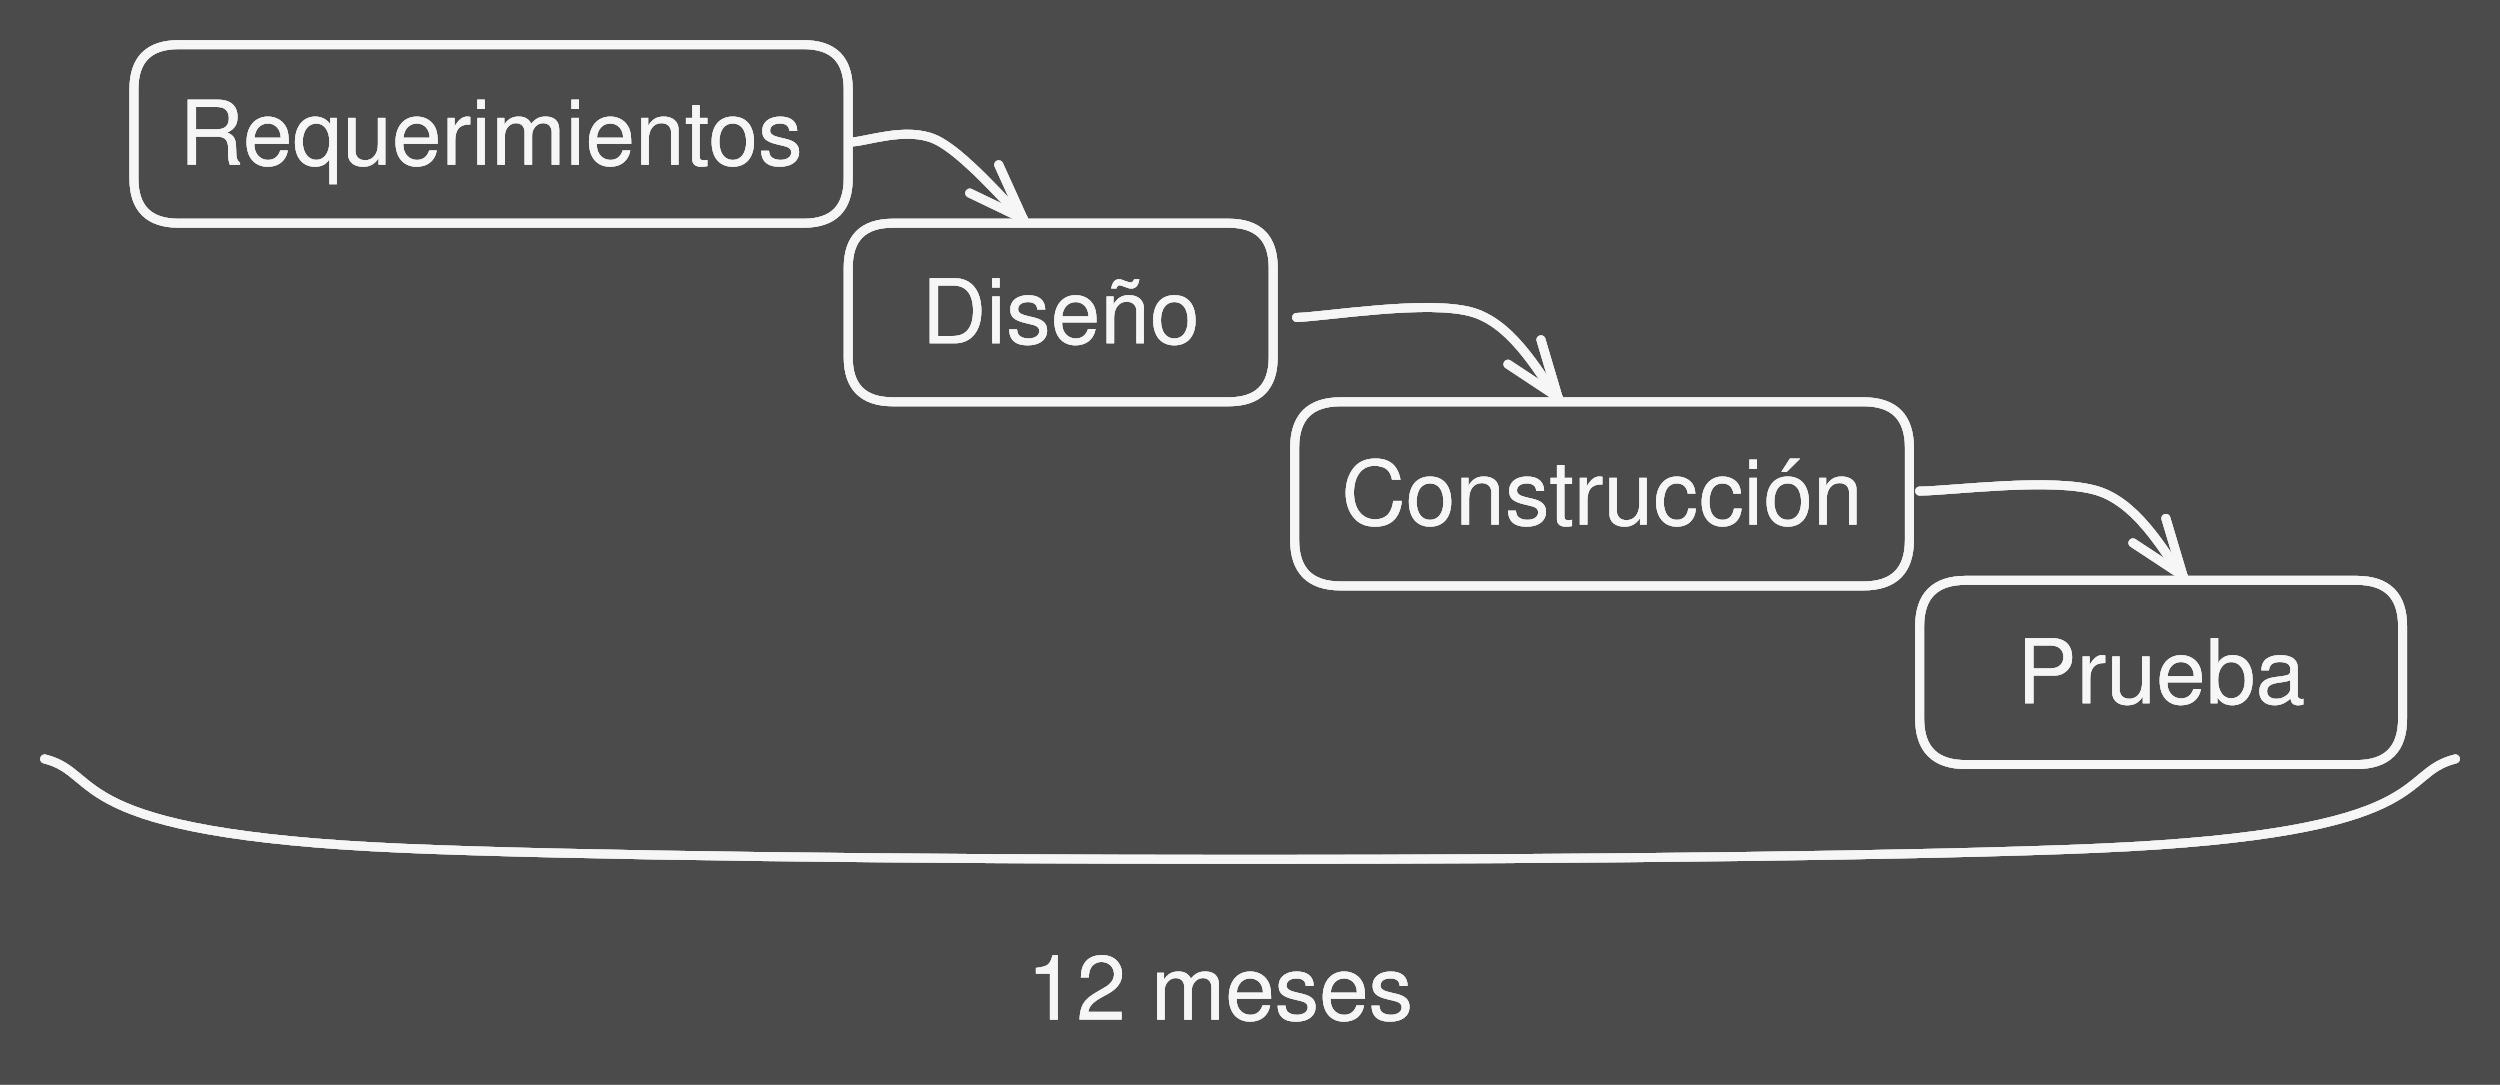
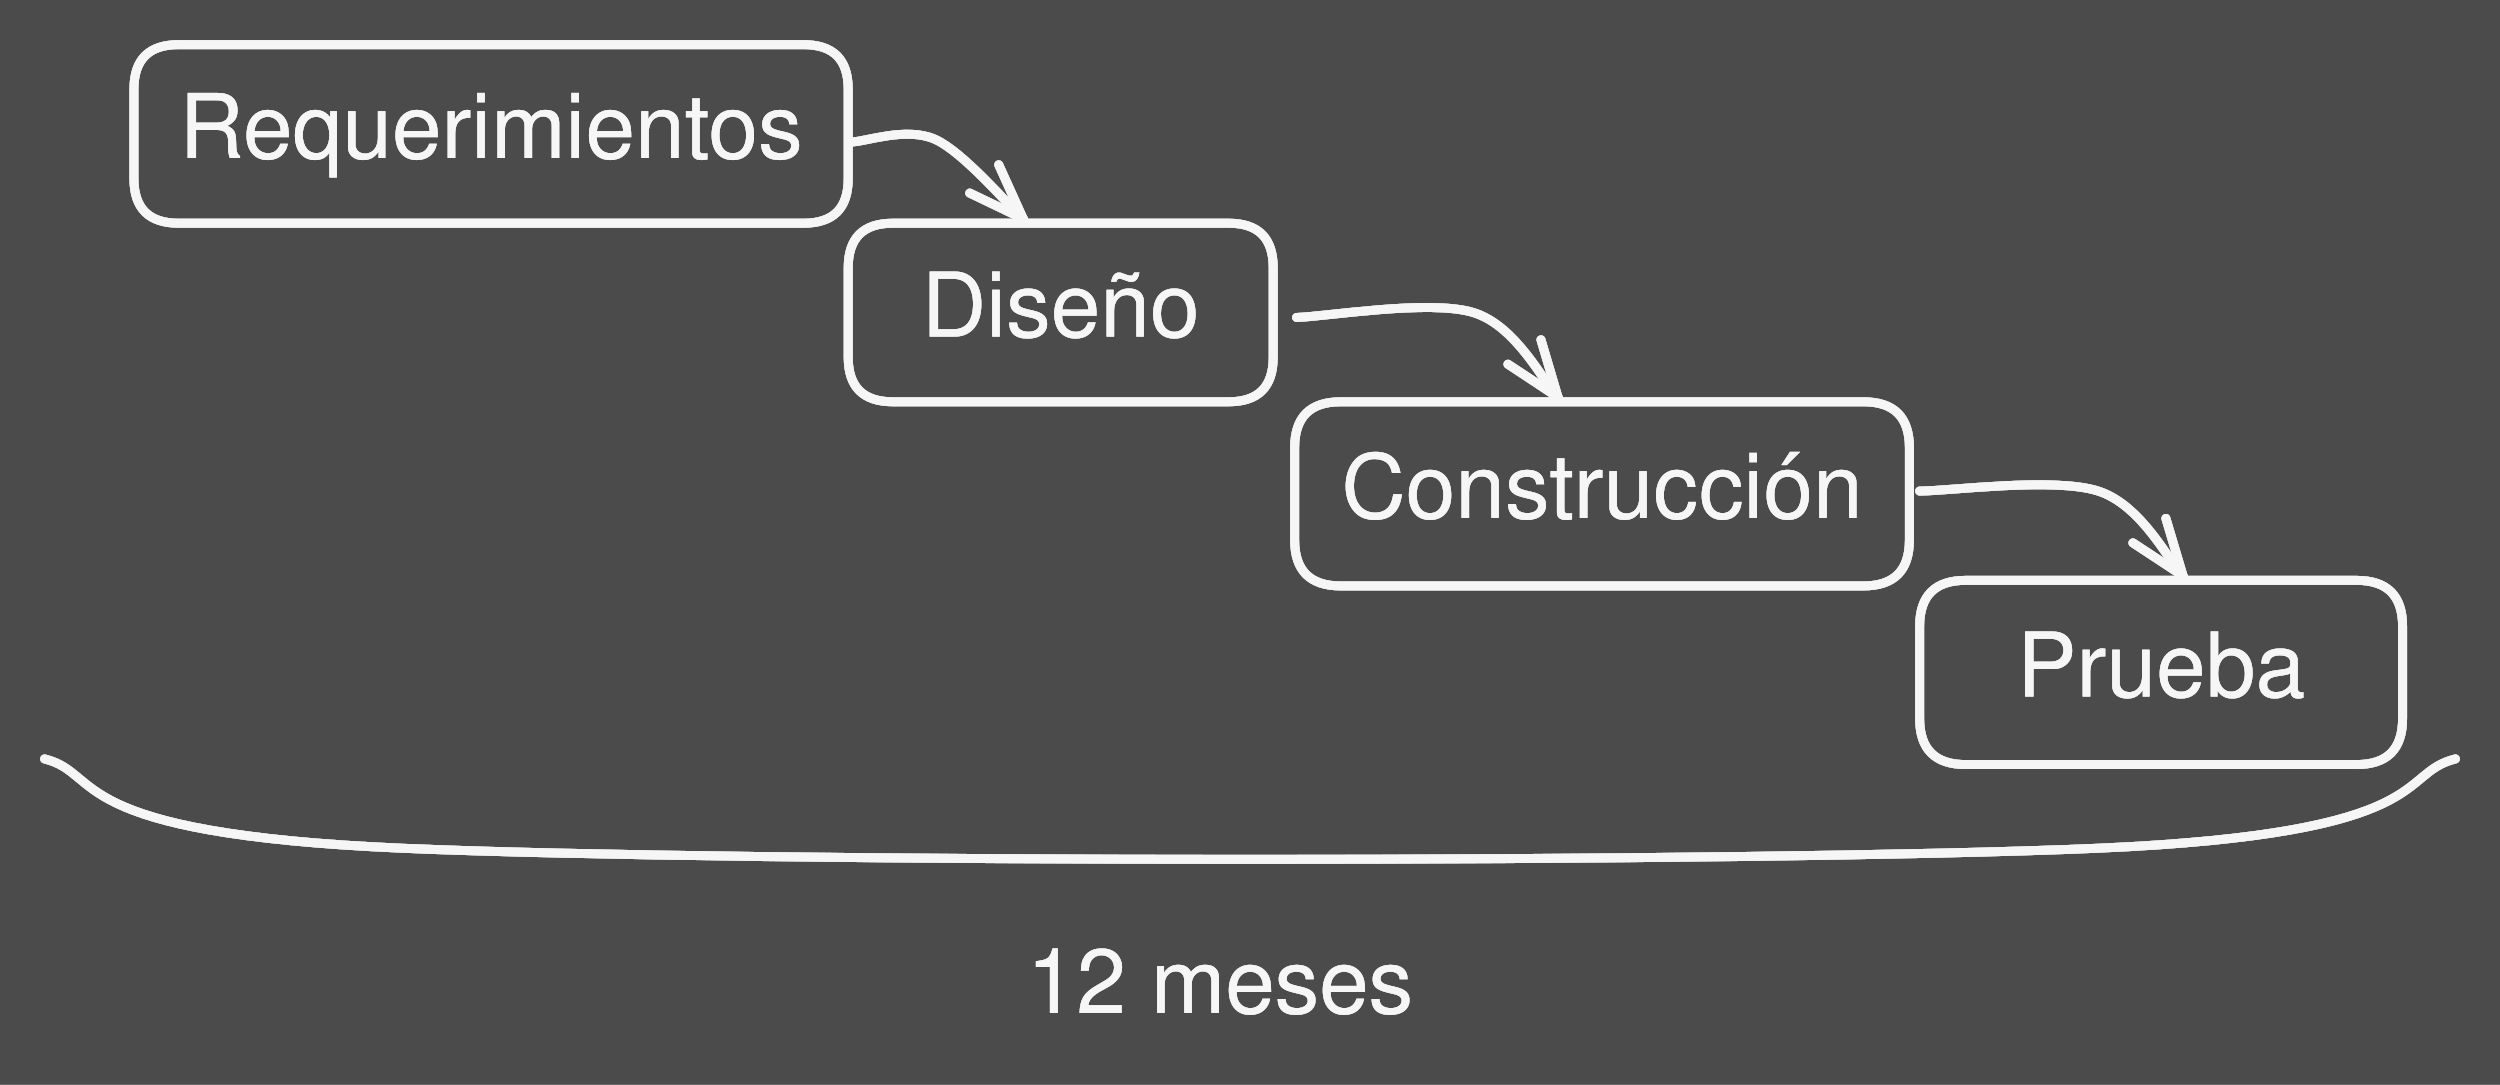
<svg xmlns="http://www.w3.org/2000/svg" version="1.1" viewBox="0 0 560 243" width="560" height="243" filter="invert(93%) hue-rotate(180deg)" class="excalidraw-svg">
  
-   eyJ2ZXJzaW9uIjoiMSIsImVuY29kaW5nIjoiYnN0cmluZyIsImNvbXByZXNzZWQiOnRydWUsImVuY29kZWQiOiJ4nOVb21LbSFx1MDAxMH3nKyj2NWjnfslcdTAwMWI2JEAum8SbJWFrKyVs2SjIkpHkXHUwMDE4ZytcdTAwMWa1tZ+QXHUwMDFm21x1MDAxZVx1MDAxOTySLFx1MDAxOUFsymxEXHUwMDE12DMjqae7zzkzLfH31vb2TjpcdTAwMWR5O0+3d7yrrlx1MDAxYvi92J3sPDHtX7w48aNcdTAwMTC6SPY9icZxN1x1MDAxYumORk9//TU6S/ye74bOsDc7wVx1MDAwYryhXHUwMDE3plx0XGb5XHUwMDEzvm9v/539zt1cIva6qVx1MDAxYlx1MDAwZVx1MDAwMi87IevK3YWRcuvrKMzuiFx1MDAxMdVcXFKC5XyEXHUwMDFm9ryrzFx1MDAxOGQv5if7YETq9aCj71x1MDAwNolne0zTTr+TnH16tf9cIp1ELlx1MDAxZJx+PGpjROzpfT9cYjrpNMhsTVwicIbtS9I4uvBO/F56fuORXFx73VlxNFx1MDAxZZyHXmJ8guat0cjt+uk0m5htnTkmP87Mb1x1MDAxNzPbMM1cdTAwMWFcdTAwMDQq3b1cdTAwMWRcdTAwMDVRbO7+XHUwMDBi9syPvf+Z271cdTAwMTiAXHUwMDExYW8+Jo3dMFx1MDAxObkxRMqOm1xcz0tzhyCEMCFIXCKKXHSfjzj3/MF5XG5DcuYkXuZp8KHiXFxCkOY95p6jo16WXG5/Wf/G7tA7MqeE4yDIOynsXTvpJmVs0tDrlm92Umb8QTnZ8lx0V0i61LuyM80lw0lcdTAwMTgnKmn1d+Zd355UX2k2/u2Hg1x0Pbx893L8/iSatj7/NnlcdTAwMTN/Kl745pZuXHUwMDFjR5Om11xyv1x1MDAxY0RnV1x1MDAxZl9evn5xqM+etf3n+7/5K7huXHUwMDEwnF6xi0/v+v2j44Ppy+PO+/PRXrPrXn+ykVx1MDAxYo967lxmVlhcdTAwMTIk4OBaSD3vXHUwMDBm/PCiXHUwMDFj1iDqXlgkbuVcZl7ghUKI8pRARFx1MDAxZCVQJVx1MDAxMVx1MDAwMytszllGwM1cdTAwMTlhnlx1MDAwNFx1MDAwZkRcdTAwMDL4niRAqMOJ1IRyRbViVJU4gWOHl8xZXHUwMDFkK1xi4lx1MDAxMM5cdTAwMTU4W1ZcdTAwMTBcdTAwMDKxIbgmXHUwMDA0ocFAoixZ35tcdTAwMGVcblx1MDAxZFx1MDAwYrhfZX5aq6Iw7fhfTVx1MDAxMFxiKrQ+c4d+MC1cdTAwMDQ+S1xccN++n3jf/4lyMXcnv9f1mZP2XHUwMDAyf2AyfKdcdTAwMGKT8eJC8qc+XGLxfMDQ7/XygtlcdTAwMDVLXFw/9OKjJpJcdTAwMTbF/sBcdTAwMGbdoNZcdTAwMTh3nEbvvGQ24TRcdTAwMWV7eZ95hzdBxlx1MDAwZeZLIbxU2imX5VYr7VhTjVx1MDAxMLPBskAmzYHc634+jpF8+3r09vRre+8o6Dw/fTBU31PaKSpJO0Hrk/b8smGZmFx1MDAxM1xuXHUwMDEx4YhbpD9cdTAwMDYxfy7a6DJ5dvlcdTAwMTOJI+W0XHUwMDBlVFx1MDAwNGNcdTAwMDJcdTAwMWOMRVx1MDAxNahoc1DNvbrZ6kg0clx1MDAxMGVYaqFyXG41U0a9TmWExbmDhKKNpVx1MDAxMUuFlFx1MDAwNjXVP1x1MDAwZa/HXCKO77zLsVx1MDAxN/tDXHUwMDFmTIuSSo2sXHUwMDFislKpvEVcIspSWWfTgygmXHUwMDE3qtw6XHUwMDA3N1JCUC0qN8OsObhbXHUwMDFksvtqevKi/+Yj0sfyxUCx7odcclfMhb0wWaNgUulITM3CV1xuxjSu2lxmY4cwIVx0xINJIORFvGMmIGBsXHUwMDA1a+FcdTAwMDdU0890MorOIFx1MDAxMVx1MDAxYqrpXHUwMDA2bo03RaV5vUpjXCJAXGZcdTAwMTCt2sLy5jieXHUwMDA3a9NF2uGIcM0lxlJyRmRcdMpcdTAwMTg5Slx1MDAwMrOBU1x1MDAwME8kj6VVI1x1MDAxYlx1MDAwYkC2ariZxUTB0FVcdTAwMTS3XHUwMDFli2C3o1x1MDAxMFxcPu52/e//hpV6XTNipXJ9iz6V5brGpIdRa1RbuoY9XHUwMDFlSFxi41ViLZqDvPOZftnv/z5uuZfq2ekryabd1sFmizUu727VXHUwMDFhtVx1MDAxYSlcdTAwMDdLrjSDZVx1MDAxMcW50lNBqrlWkkqhXHUwMDE1fNCsjHTCJdWayFx1MDAxNSzNXHUwMDFmUKtH7ePL/tnh159IU5nWdXAzay1cIrGu3PnK5nibe3WjRVx1MDAxNVx1MDAxM+wohlx1MDAxNTerVFNcZi9tfqWRVIRcdTAwMDTFmCP4sMZcdTAwMTIxc5gmTTVcdTAwMTWixKnSlPxEJeI3oD1nbqWalrtWKqO3KEdZRsu2rEo/Z1xcUqWdunani7XhcpyPklx1MDAwNbNqXHUwMDBl5uXFvo1cdTAwMTTPXUztpGfrY6lcdTAwMWNCKCGYXHUwMDEzWCtcdTAwMTOyvvUxXHUwMDA1MVWKXHUwMDEzUEpcdTAwMGWKXGLUslxialxmm2OhlMKUSlx1MDAwNnuY3Fx1MDAwMudm66tcdTAwMTBMQilquW2Fekpu19Pl2Fec5VO5KfaT1I3TXHUwMDE2pKFcdTAwMWZcdTAwMGWKhl2//tCk1pSxRXecpVx1MDAwN7haUFx0XHUwMDBlxJgxySVRuVFcdTAwMDN3ZIxemKtcdTAwMTf2brdh+aOhglxyXHUwMDA0U8wkU4hJRFx1MDAxOLauWWJD4CZpO1x1MDAxYVx1MDAwZf1cdTAwMTRcXPsm8sO07MLMV3tcdTAwMDb45567XHUwMDEwX5hDvq/MXHUwMDEwI3PF4rrIftq2cMm+zD//9aRyNFZcdTAwMGVTXHUwMDEyS33zm+RP30VcdTAwMGWs0E1OYEFcdTAwMTHGhInbLlhcdTAwMGaR7HayXHUwMDA0VWKvt5X/e2e2pLmsLbOlkFxiXHUwMDE0lesqttTN2XJ5MWcz2ZJqiKBWXHUwMDA09lqUiVxc6WBGnVx1MDAxMC1cdTAwMDXLXHKIhdZcdTAwMTCTtVx1MDAxMSdXXHUwMDA1M4iuXCJO5ej8scibkC5cdTAwMDIxQteyXHUwMDBm2XDevFx1MDAwM2fB4leYXHUwMDFm4C5ccpxl15JzzuKw40NcdTAwMDBcdTAwMGJGzVx1MDAwM03GXHUwMDA0v1x1MDAxZpEur0RcdTAwMTSNXHUwMDAyXHUwMDFl1ZqqrCSMXHUwMDE5XHUwMDE2XHUwMDBiRj1uXCKtXHUwMDAzmjl2YVx1MDAxMYhcdTAwMTEsXG40Mlx1MDAxNW8tObvtcvWAMVx1MDAwN9BoXHUwMDBltljrXHUwMDFjLf8gjebebFuoynJq6v2iqiy715xGl++zN5JGXHUwMDE3KjZ4je8j5J6AWm60bTdkSFx1MDAxNUWQIT8lXHUwMDE5NuadXfP8XHUwMDFi1lx1MDAxOVx1MDAwMtCnXHQyT5htgs+ZhzhEQWJjkFx1MDAxNs5hXHUwMDA3fk82XFy+oSywIdyHXHUwMDEwzYB7sVx1MDAwNrZm/7dlJbvbcJvy5sD6jmxmNtxVZIbr14RUXGLAjpJVXFzWusMjpsPw6H13eNp5/1x1MDAxNaWf5IeTvY+HV5vNZbuUlMiMrZHLcte2Za+Fd6tcdTAwMTTsMZRm63m16oe57J7FsFx1MDAxMpeVsVjTs2KUXHUwMDE3+lZcbnFVXHUwMDE4Tm6nXHUwMDA0ccdcdTAwMTN4LYk0XCKF2rfDat+clpgo85Ckilx1MDAxM9p3eOHyj+ftvb1WsuE0UF7TrI9cdTAwMDSUcCQor2KNX1x1MDAwNdNcdTAwMDJcdTAwMTGk8Vxu6mOPpVxijsn20Eu86pfAXHUwMDE2O1x1MDAwYoXwwOtcdTAwMTczvVhcdTAwMDZPo1FdXHK8MJ1ywXvxrncueW9dg9v8Y1QnXHUwMDA1XHUwMDA3z1x0XHUwMDFhXCLq90pe2vnie5PWYnL90s9cdTAwMGXzvC1cdTAwMDO7wZOXcf23rW//XHUwMDAxxHBcdTAwMGK2In0=
+   eyJ2ZXJzaW9uIjoiMSIsImVuY29kaW5nIjoiYnN0cmluZyIsImNvbXByZXNzZWQiOnRydWUsImVuY29kZWQiOiJ4nOVb23KbSFx1MDAxMH33V7i8rzE790veLNmJ7VxcNok268RbWyksIZlcdTAwMTiBXGYosrKVj9raT8iPbYNsXHUwMDA2XHUwMDEwyNhGLmWDq1x1MDAxNGlmXHUwMDE4muk+5/Q05O+t7e2deD5xdp5u7zhXfdtzXHUwMDA3oT3beZK0f3HCyFxyfOhcIunvKJiG/XSkPZk8/fXX4CxyXHUwMDA3ru1b48HiXHUwMDA0x3PGjlx1MDAxZkcw5E/4vb39d/qZu0To9GPbXHUwMDFmeU56QtqVu1xuI+XW14GfXlx1MDAxMSOquaRcdTAwMDTLbITrXHUwMDBmnKvUXHUwMDE4ZCZzo30wXCJ2XHUwMDA20DG0vcgxPUnTzrBcdTAwMTedfXq1/1winlx1MDAwNTZcdTAwMWSdfjzqYkTM6UPX83rx3EttjVx1MDAwMlhcZtNcdTAwMTfFYXDhnLiD+PxmRXLtdWeFwXR07jtRsiYoa1xyJnbfjefpjZnWxcLkxyX3t4uZaZinXHJcdTAwMDKVrt5ccrwgTK7+XHUwMDBidpI/c/0zu38xXHUwMDAyI/xBNiZcdTAwMGVtP5rYIXjKjJtd35fmXHUwMDE2QVxiYUKQRFx1MDAxNFx1MDAxM56NOHfc0XlcZkNy5kROutKwhopzXHROynqSa06OXHUwMDA2aSj8ZdY3tMfOUXKKP/W8/Fwi+YPrRbpcdFx1MDAxOVx1MDAxMzT0uuWbualk/EE52PJcdTAwMDFXXGK62Lkyd5pcdTAwMGKGXHUwMDEzP4xU1Fx1MDAxOe5kXd+eVM+0XHUwMDE4//bDwYxcdTAwMWVevns5fX9cdTAwMTLMO59/m71cdD9cdTAwMTUnvrmkXHUwMDFkhsGs6bz+l4Pg7Orjy8vXL1x1MDAwZfXZs677fP83t4V5Pe/0il18ejdcdTAwMWNcdTAwMWVcdTAwMWRcdTAwMWbMX1x1MDAxZffen0/2ms17/c14bjpcdTAwMTnYXHUwMDBiWGFJkICDayF11u+5/kXZrV7QvzBI3MpcdTAwMTm8xFx1MDAwYlx1MDAwNVx1MDAxN+UpgYg6SqBKXCJcdTAwMDZWmJgzjICbM0JcdTAwMTZcdTAwMDSPRFx1MDAwMvieJECopYVgXHUwMDAwTSaYYlSVOIFji5fMaY9cdTAwMTVcdTAwMDS1MCWqklx1MDAwZYhxwDVcdTAwMWRcYlxy5lx1MDAxMWWo+t5kUOhYQn2b0WmsXG78uOd+TVxcQFCh9Zk9dr15we1p2MLi7buR8/2fIOdxe/Z7XV9y0p7njpL43unDzThhIfRjXHUwMDE3ZDhcdTAwMWIwdlx1MDAwN4O8XFz2wVx1MDAxMtv1nfCoiaBcdTAwMDWhO3J926s1xp7GwTsnWtxwXHUwMDFjTp38mjmHN07GXHUwMDE25itcdTAwMDG8Utgpl+VWI+xYU41cdTAwMTAzzjIwJs1hPOh/Plx1MDAwZZF8+3ry9vRrd+/I6z0/fTRM31PYKSpcdDtB61x1MDAxM/Z80rBKylx0XHUwMDA1j3DEXHLSf1x1MDAwNCl/LrroMnp2+Vx1MDAxM0kj5bRcdTAwMGVUXHUwMDA0Y1x1MDAwMlx1MDAxY4xFXHUwMDE1qGhzUGWrutnaSDSyOGVYaqEkL0Jcbut16lwiZthCQlHIQmQjacRSIaVcdOf64fD6UcTxnXM5dUJ37IJpQVSpkXVDWpXKWySiLJV1Nj2KYnKhyq1cdTAwMTm4kVx1MDAxMoJqUblcdTAwMTVmzcHd6ZHdV/OTXHUwMDE3wzdcdTAwMWaRPpYvRor1P2y4Yi7thMlcdTAwMWFcdTAwMDWTSktiyrniUjCmcdVWXHUwMDE4W4RcdEnAXHUwMDFmTFx1MDAwMiEv41x1MDAxZLJ1cFx1MDAxOGshXHUwMDE3fkQ1/Uxnk+BcZlx1MDAwMrGhmm7gxnhTVJrXqzQmXHUwMDAyxFx1MDAwMNGqXHIsb47jzFmbLtJcdTAwMTZHhGsuMZaSM1wiS1DGyFJcdTAwMTKYXHJcdTAwMTZcdTAwMDXwRPJYalx1MDAxYtlYXHUwMDAwslUzxVx1MDAxNpgoXHUwMDE42kZp60dcdTAwMTHsbuDDkk/7fff7v36lXteMaFWub9Gnslxc15j0OGqNalx1MDAwYtewx1x1MDAwM1x0YbxKrEVzkPc+0y/7w9+nXHUwMDFk+1I9O30l2bzfOdhsscbl3a1ao1YjZWHJlWaQXHUwMDE2UZwrPVx1MDAxNaSaayWpXHUwMDE0WsFcdTAwMTfNykgnXFxSrYlsITV/RK2edI8vh2eHX39cIk1lWtfBLcm1iMS6cucrm+MtW9WNXHUwMDE2VUywxSCBgJCG/Vx1MDAwMGxCS5tfmUgqQoJizFx1MDAxMXxZY4GYW1RozJBoVlwiXHUwMDA2P3GqNCU/UZH4XHKoz5ldqaflrlaF9Fx1MDAxNu0oXHUwMDBiadmWtlx1MDAxNHTBJlx1MDAxNXBcdTAwMTZcdTAwMTiVW011WCkqUS6uXHKaVXM0r672baR67mJqXCJzkSBLZVx1MDAxMUJcdMGcQLJMyPpcdTAwMTJkXG5qqlx1MDAxNCfAK1x1MDAxYySRm2dwXHUwMDE5pDFsjoVSXG5cdTAwMDP7JFx1MDAxNJRLcG62vlxuwT2A/1xmt7Wop+R2Pa1BPsdMM1hCfS/kR7FcdTAwMWTGXHUwMDFkiELXXHUwMDFmXHUwMDE1XHK7fvmhSa0p5Yr+NI1cdTAwMGVYaUElLCDGjEkuicqNXHUwMDFh2ZO8OKSxeuVcZt5cdTAwMDSuXHUwMDFmX1x1MDAxYry0XHUwMDBljj+43b7Vj41cbvZcdTAwMTFMMZNMISZcdTAwMTFhmLNcdTAwMDfa59lR3FxyxmM3josji2u8l9DFuWMvxVx1MDAwNdxfvq/MK5NkxmI+Zb5tXHUwMDFilKU/su9/PalcdTAwMWONlcWUxFLffJL86bvIgsxcdTAwMWVURGFBXHUwMDExxoSJ2yasRVZ6NVlcdTAwMDI4MdNt5f+9M8VSUftcdTAwMThcdTAwMWQnxSvOpKgqQ+jmXHUwMDFju7pcdTAwMDa0mVx1MDAxY0s1OFArXHUwMDAyXHUwMDAyQ5nIVVx1MDAxY1x1MDAxNoRcdTAwMGLOUpCjgC+0XHUwMDA2n6yNbrmqMcOwrbJ0/lgmW1xiXHUwMDE2gVx1MDAxOKFr2bw8mGzzXHUwMDBmNtsn2zuQXHUwMDE5ZMxcIvlcdTAwMDNS00BmJv3MyIzDNlx1MDAxMWEhXHUwMDE5TZ6CMiZ4fqJ22Hd1aaNoMJCv1lSlNWbMsFgy+P/LvnXwTI5dyDcxglxmRKOkvK4lZ7dNV1x1MDAwN7PkXHUwMDAw6s1BXHUwMDFkcoNcdTAwMWOTP5B6ae27XHUwMDBmsFx0kkgll6yg3r3m1Lt6S7+R1LtUXHUwMDFjwmt89SH3sNUwqmm7oVCqKIL42FhcbjV5dPtcdTAwMTTamJEg50FcdTAwMTRyXHUwMDEzXHUwMDAx2NNA6/BB8lxmueAkYlx1MDAxMSVcdTAwMTjDIEicw1Z/XHJcdTAwMWO6eldb4FCwgVx1MDAxMM2AzbFcdTAwMDb+Zz9TXHUwMDA2y+423EAlObC+I1x1MDAwYiZcdTAwMTWBKlx1MDAxMsztXHUwMDFhllxu5EJcdTAwMDDmlKxKPzt3eFxuduhcdTAwMWa9749Pe++/oviT/HCy9/HwarM5cJeSXHUwMDEyXHSyNXJgbm5Tl1t6/UvBdkZcdTAwMDHdrOXtr/tz4MOqdSVcdTAwMGUsY7Gmp2WUXHUwMDE3+lqFuCpcZie3U4K441x0vJZEXHUwMDFhkULtXHUwMDBibLV7UomJSp7jVHFC91x1MDAwZe+E/vG8u7fXiTacXHUwMDA2yrnQ+khASVx1MDAwYlx1MDAxMk6tWOO31bRAXHUwMDA0adxCXHTvR6nSY7I9dlwip/o9teXOQqXec4bFSC/W6eNgUlekL9xOuVwiv3zVO9fkt67BnfzPrV5cZlx1MDAwYpxcdTAwMTE0eNRcdTAwMWSUVmnni+vMOsvB9cswPZJHginYXHUwMDEzPDkp13/b+vZcdTAwMWbfoje/In0=
  <defs>
    <style class="style-fonts">
-       @font-face {
-         font-family: "Virgil";
-         src: url("https://excalidraw.com/Virgil.woff2");
-       }
-       @font-face {
-         font-family: "Cascadia";
-         src: url("https://excalidraw.com/Cascadia.woff2");
-       }
-       @font-face {
-         font-family: "Assistant";
-         src: url("https://excalidraw.com/Assistant-Regular.woff2");
-       }
+       
    </style>
  </defs>
  <rect x="0" y="0" width="560" height="243" fill="#ffffff" />
  <g stroke-linecap="round" transform="translate(190 50) rotate(0 47.60001 20)">
    <path d="M10 0 C37.68 0, 65.37 0, 85.2 0 M10 0 C25.84 0, 41.69 0, 85.2 0 M85.2 0 C91.87 0, 95.2 3.33, 95.2 10 M85.2 0 C91.87 0, 95.2 3.33, 95.2 10 M95.2 10 C95.2 15.45, 95.2 20.9, 95.2 30 M95.2 10 C95.2 14.08, 95.2 18.16, 95.2 30 M95.2 30 C95.2 36.67, 91.87 40, 85.2 40 M95.2 30 C95.2 36.67, 91.87 40, 85.2 40 M85.2 40 C68.5 40, 51.79 40, 10 40 M85.2 40 C64.04 40, 42.88 40, 10 40 M10 40 C3.33 40, 0 36.67, 0 30 M10 40 C3.33 40, 0 36.67, 0 30 M0 30 C0 23.99, 0 17.97, 0 10 M0 30 C0 24.82, 0 19.64, 0 10 M0 10 C0 3.33, 3.33 0, 10 0 M0 10 C0 3.33, 3.33 0, 10 0" stroke="#1e1e1e" stroke-width="2" fill="none" />
  </g>
-   <g transform="translate(206.4721 58.5) rotate(0 31.12793 11.5)">
-     <text x="31.128" y="18.4" font-family="Helvetica, Segoe UI Emoji" font-size="20px" fill="#1e1e1e" text-anchor="middle" style="white-space: pre;" direction="ltr" dominant-baseline="alphabetic">Diseño</text>
+   <g transform="translate(206.0336 58.5) rotate(0 31.56641 11.5)">
+     <text x="31.566" y="16.9" font-family="Helvetica, Segoe UI Emoji" font-size="20px" fill="#1e1e1e" text-anchor="middle" style="white-space: pre;" direction="ltr" dominant-baseline="alphabetic">Diseño</text>
  </g>
  <g stroke-linecap="round" transform="translate(30 10) rotate(0 80 20)">
    <path d="M10 0 C44.88 0, 79.76 0, 150 0 M10 0 C41.36 0, 72.71 0, 150 0 M150 0 C156.67 0, 160 3.33, 160 10 M150 0 C156.67 0, 160 3.33, 160 10 M160 10 C160 15.44, 160 20.88, 160 30 M160 10 C160 14.05, 160 18.09, 160 30 M160 30 C160 36.67, 156.67 40, 150 40 M160 30 C160 36.67, 156.67 40, 150 40 M150 40 C110.01 40, 70.02 40, 10 40 M150 40 C105.45 40, 60.9 40, 10 40 M10 40 C3.33 40, 0 36.67, 0 30 M10 40 C3.33 40, 0 36.67, 0 30 M0 30 C0 23.38, 0 16.76, 0 10 M0 30 C0 22.57, 0 15.13, 0 10 M0 10 C0 3.33, 3.33 0, 10 0 M0 10 C0 3.33, 3.33 0, 10 0" stroke="#1e1e1e" stroke-width="2" fill="none" />
  </g>
-   <g transform="translate(39.96582 18.5) rotate(0 70.03418 11.5)">
-     <text x="70.034" y="18.4" font-family="Helvetica, Segoe UI Emoji" font-size="20px" fill="#1e1e1e" text-anchor="middle" style="white-space: pre;" direction="ltr" dominant-baseline="alphabetic">Requerimientos</text>
+   <g transform="translate(39.46582 18.5) rotate(0 70.53418 11.5)">
+     <text x="70.534" y="16.9" font-family="Helvetica, Segoe UI Emoji" font-size="20px" fill="#1e1e1e" text-anchor="middle" style="white-space: pre;" direction="ltr" dominant-baseline="alphabetic">Requerimientos</text>
  </g>
  <g stroke-linecap="round" transform="translate(290 90) rotate(0 68.85678 20.62336)">
    <path d="M10.31 0 C44.04 0, 77.76 0, 127.4 0 M10.31 0 C53.37 0, 96.44 0, 127.4 0 M127.4 0 C134.28 0, 137.71 3.44, 137.71 10.31 M127.4 0 C134.28 0, 137.71 3.44, 137.71 10.31 M137.71 10.31 C137.71 18.02, 137.71 25.72, 137.71 30.94 M137.71 10.31 C137.71 16.98, 137.71 23.65, 137.71 30.94 M137.71 30.94 C137.71 37.81, 134.28 41.25, 127.4 41.25 M137.71 30.94 C137.71 37.81, 134.28 41.25, 127.4 41.25 M127.4 41.25 C88.69 41.25, 49.98 41.25, 10.31 41.25 M127.4 41.25 C94.76 41.25, 62.11 41.25, 10.31 41.25 M10.31 41.25 C3.44 41.25, 0 37.81, 0 30.94 M10.31 41.25 C3.44 41.25, 0 37.81, 0 30.94 M0 30.94 C0 24.35, 0 17.76, 0 10.31 M0 30.94 C0 25.66, 0 20.39, 0 10.31 M0 10.31 C0 3.44, 3.44 0, 10.31 0 M0 10.31 C0 3.44, 3.44 0, 10.31 0" stroke="#1e1e1e" stroke-width="2" fill="none" />
  </g>
  <g transform="translate(300.4974 99.12336) rotate(0 58.35938 11.5)">
-     <text x="58.359" y="18.4" font-family="Helvetica, Segoe UI Emoji" font-size="20px" fill="#1e1e1e" text-anchor="middle" style="white-space: pre;" direction="ltr" dominant-baseline="alphabetic">Construcción</text>
+     <text x="58.359" y="16.9" font-family="Helvetica, Segoe UI Emoji" font-size="20px" fill="#1e1e1e" text-anchor="middle" style="white-space: pre;" direction="ltr" dominant-baseline="alphabetic">Construcción</text>
  </g>
  <g stroke-linecap="round" transform="translate(430 130) rotate(0 54.08795 20.62994)">
    <path d="M10.31 0 C41.91 0, 73.51 0, 97.86 0 M10.31 0 C39.1 0, 67.89 0, 97.86 0 M97.86 0 C104.74 0, 108.18 3.44, 108.18 10.31 M97.86 0 C104.74 0, 108.18 3.44, 108.18 10.31 M108.18 10.31 C108.18 14.95, 108.18 19.58, 108.18 30.94 M108.18 10.31 C108.18 17.43, 108.18 24.55, 108.18 30.94 M108.18 30.94 C108.18 37.82, 104.74 41.26, 97.86 41.26 M108.18 30.94 C108.18 37.82, 104.74 41.26, 97.86 41.26 M97.86 41.26 C67.19 41.26, 36.52 41.26, 10.31 41.26 M97.86 41.26 C75.3 41.26, 52.74 41.26, 10.31 41.26 M10.31 41.26 C3.44 41.26, 0 37.82, 0 30.94 M10.31 41.26 C3.44 41.26, 0 37.82, 0 30.94 M0 30.94 C0 23.11, 0 15.27, 0 10.31 M0 30.94 C0 23.79, 0 16.63, 0 10.31 M0 10.31 C0 3.44, 3.44 0, 10.31 0 M0 10.31 C0 3.44, 3.44 0, 10.31 0" stroke="#1e1e1e" stroke-width="2" fill="none" />
  </g>
-   <g transform="translate(451.8419 139.1299) rotate(0 32.24609 11.5)">
-     <text x="32.246" y="18.4" font-family="Helvetica, Segoe UI Emoji" font-size="20px" fill="#1e1e1e" text-anchor="middle" style="white-space: pre;" direction="ltr" dominant-baseline="alphabetic">Prueba</text>
+   <g transform="translate(451.4034 139.1299) rotate(0 32.68457 11.5)">
+     <text x="32.685" y="16.9" font-family="Helvetica, Segoe UI Emoji" font-size="20px" fill="#1e1e1e" text-anchor="middle" style="white-space: pre;" direction="ltr" dominant-baseline="alphabetic">Prueba</text>
  </g>
  <g stroke-linecap="round">
    <g transform="translate(191 31.77678) rotate(0 19.09426 8.338781)">
      <path d="M0 0 C3.08 -0.09, 12.12 -3.42, 18.49 -0.55 C24.85 2.32, 34.9 14.26, 38.19 17.22 M0 0 C3.08 -0.09, 12.12 -3.42, 18.49 -0.55 C24.85 2.32, 34.9 14.26, 38.19 17.22" stroke="#1e1e1e" stroke-width="2" fill="none" />
    </g>
    <g transform="translate(191 31.77678) rotate(0 19.09426 8.338781)">
      <path d="M26.23 11.48 C30.36 13.47, 34.49 15.45, 38.19 17.22 M26.23 11.48 C30.62 13.59, 35.01 15.7, 38.19 17.22" stroke="#1e1e1e" stroke-width="2" fill="none" />
    </g>
    <g transform="translate(191 31.77678) rotate(0 19.09426 8.338781)">
      <path d="M32.72 5.14 C34.61 9.31, 36.5 13.49, 38.19 17.22 M32.72 5.14 C34.73 9.58, 36.74 14.02, 38.19 17.22" stroke="#1e1e1e" stroke-width="2" fill="none" />
    </g>
  </g>
  <mask />
  <g stroke-linecap="round">
    <g transform="translate(290.4502 71.11069) rotate(0 29.27491 8.389311)">
      <path d="M0 0 C6.59 -0.19, 29.79 -4.09, 39.55 -1.11 C49.31 1.87, 55.38 14.72, 58.55 17.89 M0 0 C6.59 -0.19, 29.79 -4.09, 39.55 -1.11 C49.31 1.87, 55.38 14.72, 58.55 17.89" stroke="#1e1e1e" stroke-width="2" fill="none" />
    </g>
    <g transform="translate(290.4502 71.11069) rotate(0 29.27491 8.389311)">
      <path d="M47.34 10.48 C50.48 12.55, 53.62 14.63, 58.55 17.89 M47.34 10.48 C51.53 13.25, 55.72 16.02, 58.55 17.89" stroke="#1e1e1e" stroke-width="2" fill="none" />
    </g>
    <g transform="translate(290.4502 71.11069) rotate(0 29.27491 8.389311)">
      <path d="M54.73 5.01 C55.8 8.61, 56.87 12.22, 58.55 17.89 M54.73 5.01 C56.16 9.82, 57.58 14.63, 58.55 17.89" stroke="#1e1e1e" stroke-width="2" fill="none" />
    </g>
  </g>
  <mask />
  <g stroke-linecap="round">
    <g transform="translate(430 110) rotate(0 29.5 9.5)">
      <path d="M0 0 C6.67 0, 30.17 -3.17, 40 0 C49.83 3.17, 55.83 15.83, 59 19 M0 0 C6.67 0, 30.17 -3.17, 40 0 C49.83 3.17, 55.83 15.83, 59 19" stroke="#1e1e1e" stroke-width="2" fill="none" />
    </g>
    <g transform="translate(430 110) rotate(0 29.5 9.5)">
      <path d="M47.78 11.61 C50.26 13.24, 52.74 14.88, 59 19 M47.78 11.61 C50.21 13.21, 52.65 14.81, 59 19" stroke="#1e1e1e" stroke-width="2" fill="none" />
    </g>
    <g transform="translate(430 110) rotate(0 29.5 9.5)">
      <path d="M55.16 6.13 C56.01 8.97, 56.86 11.82, 59 19 M55.16 6.13 C55.99 8.92, 56.82 11.71, 59 19" stroke="#1e1e1e" stroke-width="2" fill="none" />
    </g>
  </g>
  <mask />
  <g stroke-linecap="round">
    <g transform="translate(10 170) rotate(0 270 10)">
      <path d="M0 0 C13.33 3.33, 3.33 16.67, 80 20 C156.67 23.33, 383.33 23.33, 460 20 C536.67 16.67, 526.67 3.33, 540 0 M0 0 C13.33 3.33, 3.33 16.67, 80 20 C156.67 23.33, 383.33 23.33, 460 20 C536.67 16.67, 526.67 3.33, 540 0" stroke="#1e1e1e" stroke-width="2" fill="none" />
    </g>
  </g>
  <mask />
-   <g transform="translate(230 210) rotate(0 43.35449 11.5)">
-     <text x="0" y="18.4" font-family="Helvetica, Segoe UI Emoji" font-size="20px" fill="#1e1e1e" text-anchor="start" style="white-space: pre;" direction="ltr" dominant-baseline="alphabetic">12 meses</text>
+   <g transform="translate(230 210) rotate(0 43.85449 11.5)">
+     <text x="0" y="16.9" font-family="Helvetica, Segoe UI Emoji" font-size="20px" fill="#1e1e1e" text-anchor="start" style="white-space: pre;" direction="ltr" dominant-baseline="alphabetic">12 meses</text>
  </g>
</svg>
